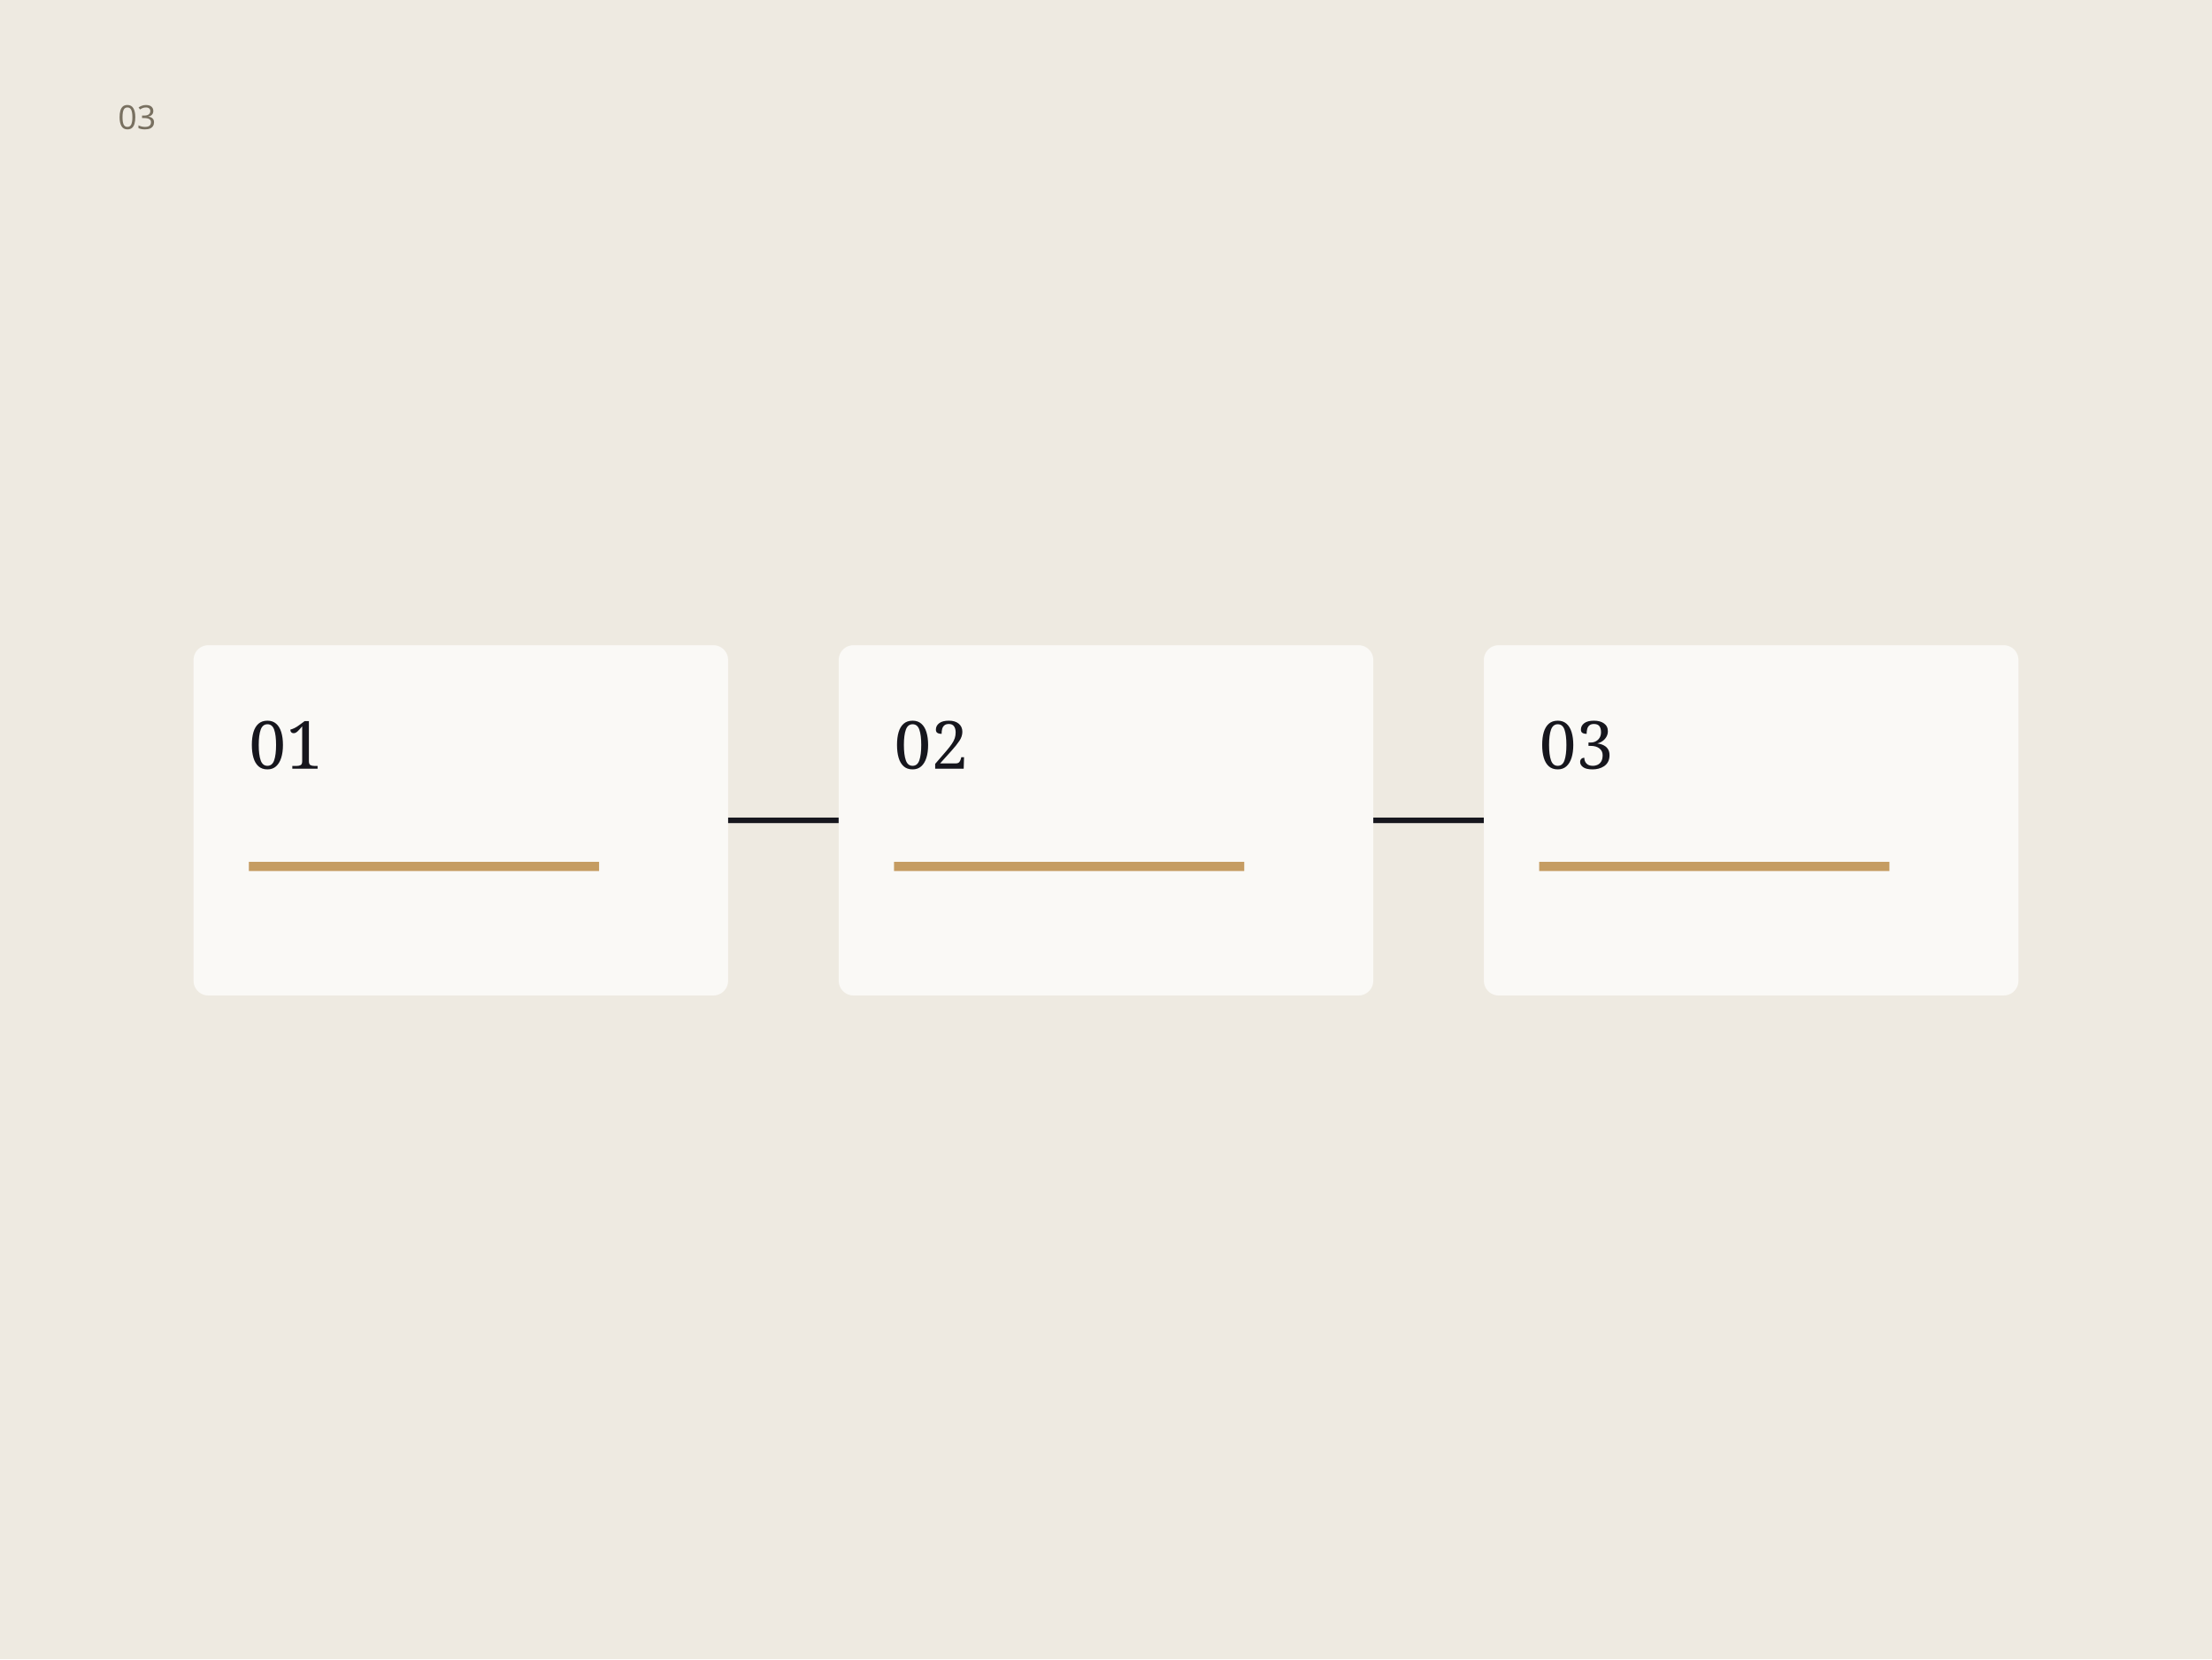
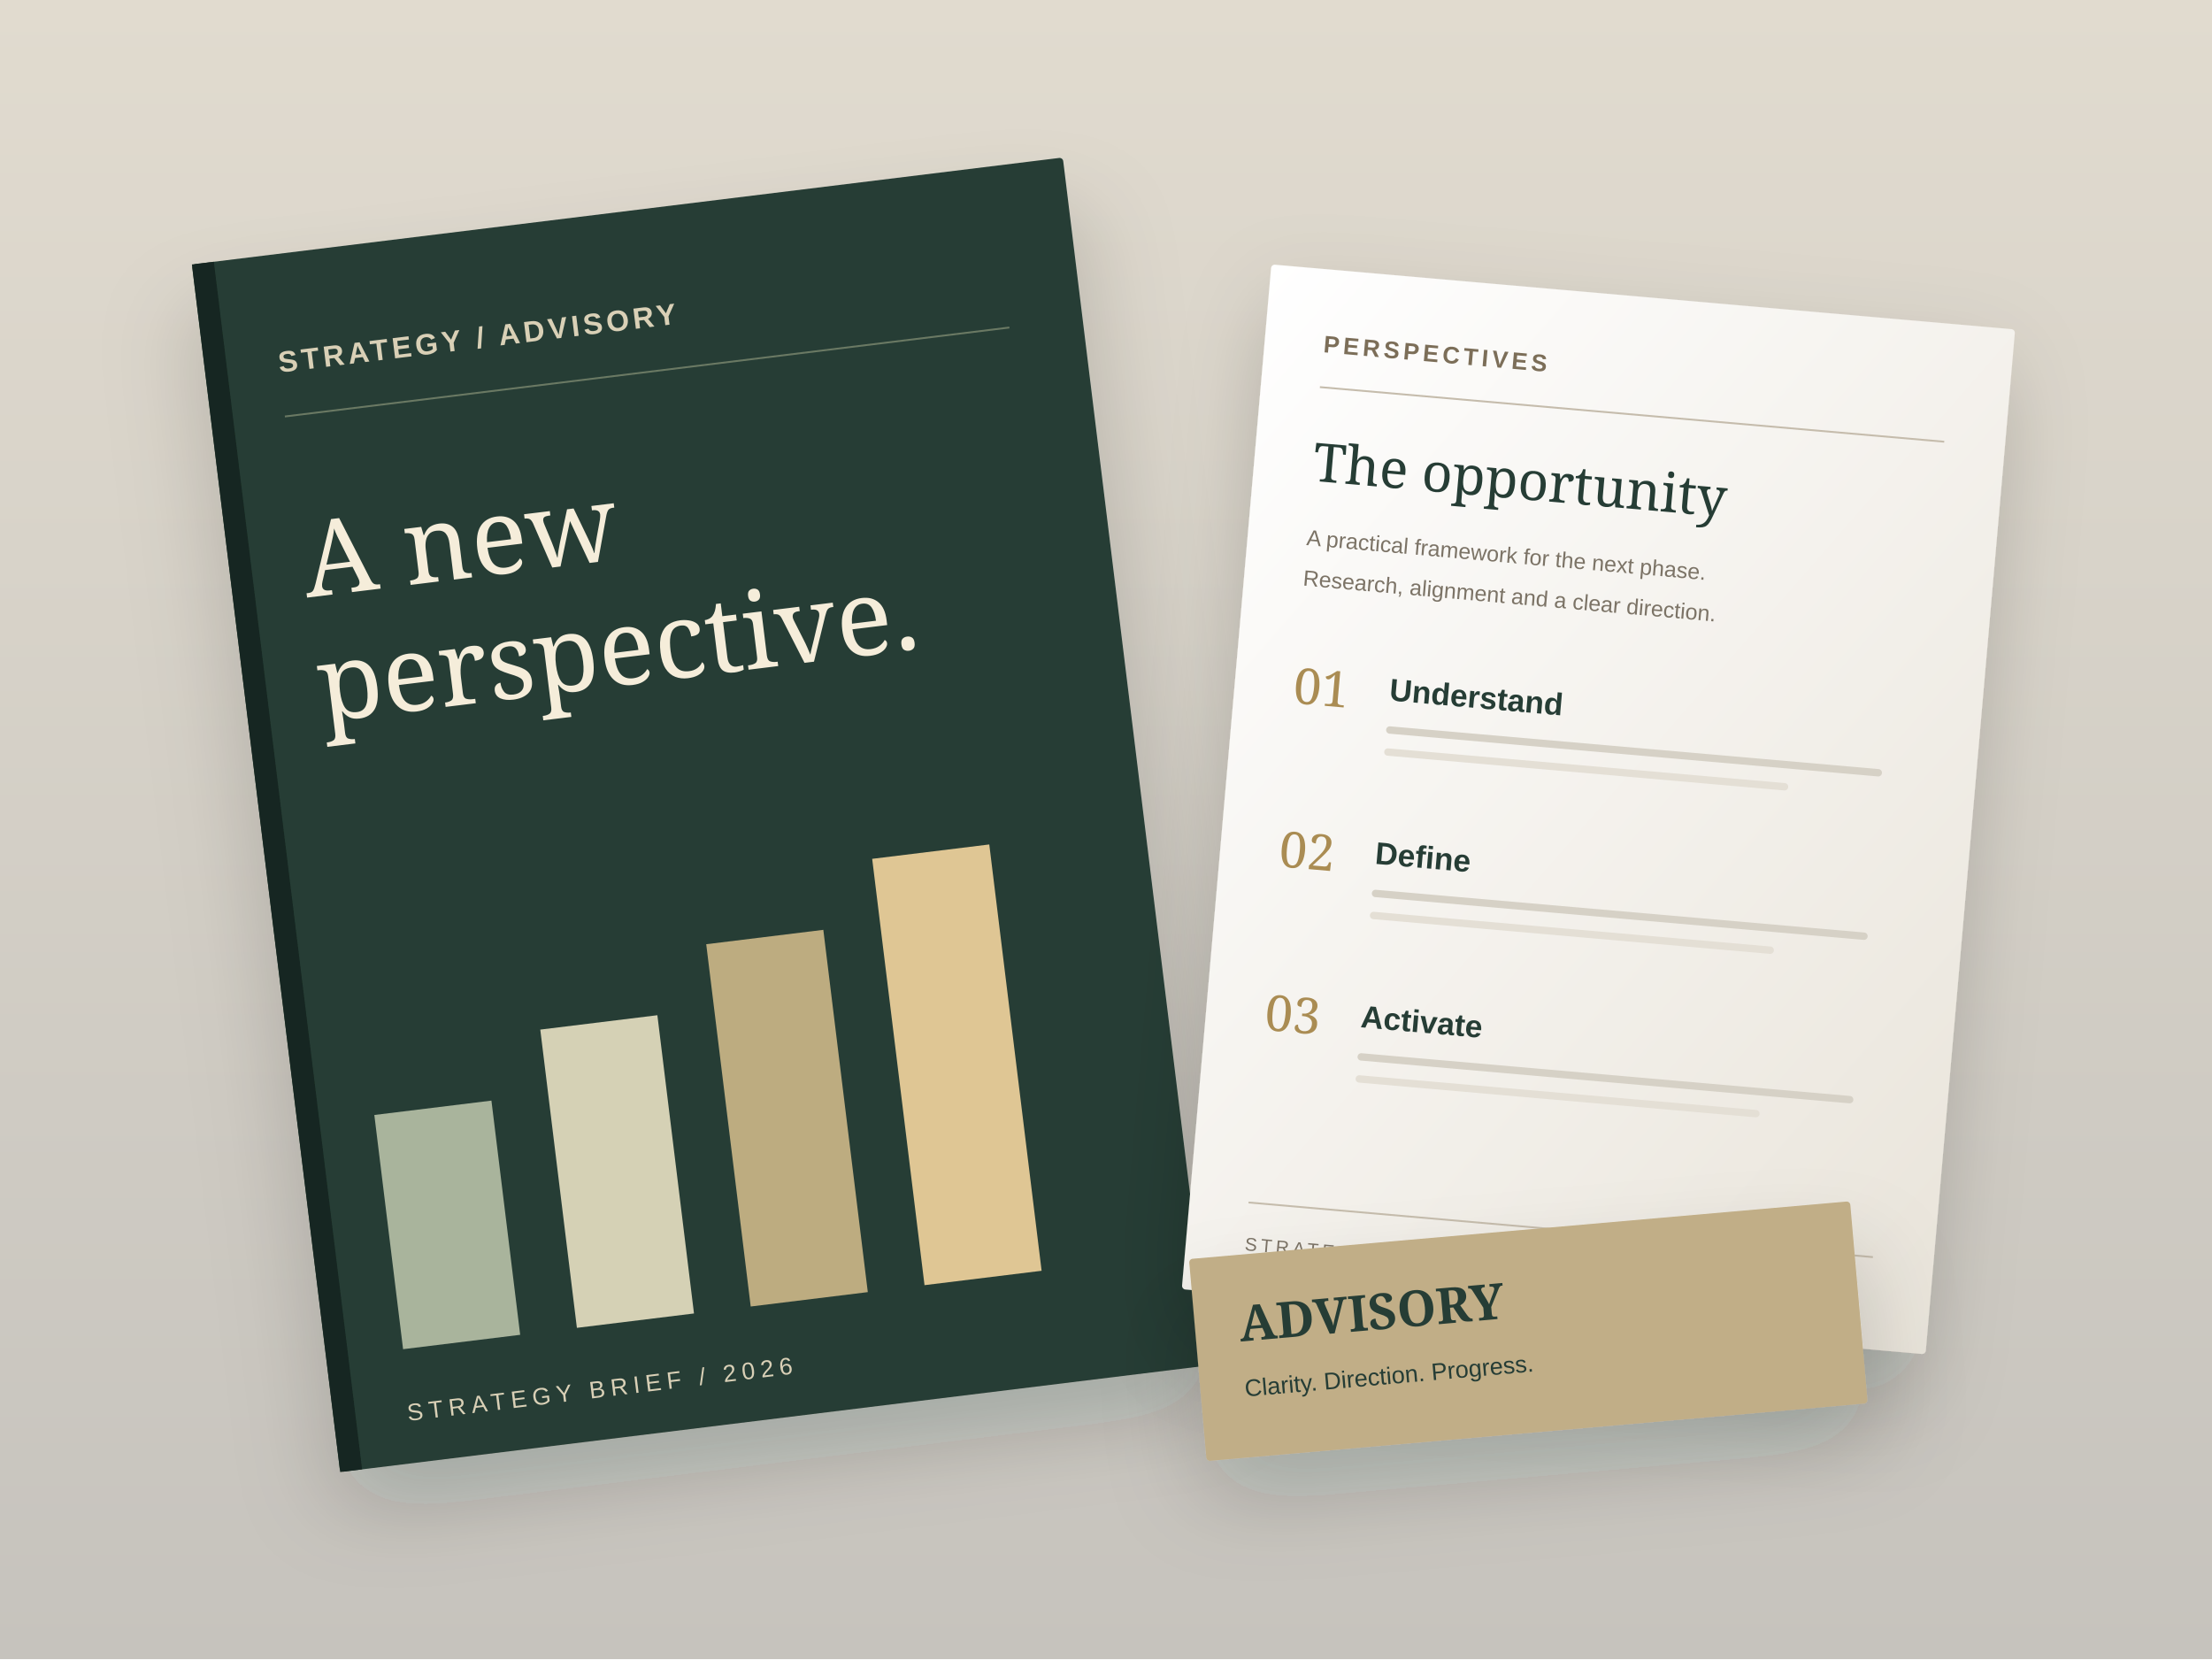
<svg xmlns="http://www.w3.org/2000/svg" viewBox="0 0 1200 900" width="1200" height="900">
-   <rect x="0" y="0" width="1200" height="900" rx="0" fill="#EEEAE1" stroke="none" />
-   <text x="64" y="70" font-family="sans-serif" font-size="18" font-weight="400" fill="#787060">03</text>
-   <rect x="105" y="350" width="290" height="190" rx="8" fill="#FAF9F6" stroke="none" />
-   <text x="135" y="417" font-family="serif" font-size="36" font-weight="400" fill="#16161D">01</text>
-   <path d="M135 470L325 470" fill="none" stroke="#C59C62" stroke-width="5" />
-   <path d="M395 445L455 445" fill="none" stroke="#16161D" stroke-width="3" />
-   <rect x="455" y="350" width="290" height="190" rx="8" fill="#FAF9F6" stroke="none" />
-   <text x="485" y="417" font-family="serif" font-size="36" font-weight="400" fill="#16161D">02</text>
-   <path d="M485 470L675 470" fill="none" stroke="#C59C62" stroke-width="5" />
-   <path d="M745 445L805 445" fill="none" stroke="#16161D" stroke-width="3" />
-   <rect x="805" y="350" width="290" height="190" rx="8" fill="#FAF9F6" stroke="none" />
-   <text x="835" y="417" font-family="serif" font-size="36" font-weight="400" fill="#16161D">03</text>
-   <path d="M835 470L1025 470" fill="none" stroke="#C59C62" stroke-width="5" />
+   <defs>
+     <filter id="shadow" x="-30%" y="-30%" width="170%" height="180%">
+       <feDropShadow dx="0" dy="24" stdDeviation="24" flood-color="#152030" flood-opacity=".18" />
+     </filter>
+     <linearGradient id="paper" x2="1" y2="1">
+       <stop stop-color="#fff" />
+       <stop offset="1" stop-color="#e9e4da" />
+     </linearGradient>
+     <linearGradient id="desk" x2="0" y2="1">
+       <stop stop-color="#e1dbcf" />
+       <stop offset="1" stop-color="#c6c3bd" />
+     </linearGradient>
+     <linearGradient id="glass" x2="1" y2="1">
+       <stop stop-color="#ffffff" stop-opacity=".35" />
+       <stop offset="1" stop-color="#ffffff" stop-opacity="0" />
+     </linearGradient>
+   </defs>
+   <rect x="0" y="0" width="1200" height="900" rx="0" fill="#e1dbcf" />
+   <rect x="0" y="0" width="1200" height="900" rx="0" fill="url(#desk)" />
+   <g transform="translate(142 113) rotate(-7 230 325)" filter="url(#shadow)">
+     <rect x="0" y="0" width="476" height="660" rx="2" fill="#263d36" />
+     <rect x="0" y="0" width="12" height="660" rx="0" fill="#162720" />
+     <text x="40" y="64" font-family="Arial, sans-serif" font-size="16" font-weight="700" fill="#d9d0b6" letter-spacing="2">
+       STRATEGY / ADVISORY
+     </text>
+     <path d="M40 88h396" stroke="#6a7963" />
+     <text x="40" y="187" font-family="Georgia, serif" font-size="57" font-weight="400" fill="#f5edda">
+       A new
+     </text>
+     <text x="40" y="255" font-family="Georgia, serif" font-size="57" font-weight="400" fill="#f5edda">
+       perspective.
+     </text>
+     <rect x="42" y="470" width="64" height="128" rx="0" fill="#a9b49c" />
+     <rect x="137" y="435" width="64" height="163" rx="0" fill="#d5d1b5" />
+     <rect x="232" y="400" width="64" height="198" rx="0" fill="#bdac80" />
+     <rect x="327" y="365" width="64" height="233" rx="0" fill="#dfc694" />
+     <text x="40" y="637" font-family="Arial, sans-serif" font-size="13" font-weight="400" fill="#d9d0b6" letter-spacing="3">
+       STRATEGY BRIEF / 2026
+     </text>
+   </g>
+   <g transform="translate(665 160) rotate(5 202 275)" filter="url(#shadow)">
+     <rect x="0" y="0" width="405" height="558" rx="2" fill="url(#paper)" />
+     <text x="32" y="45" font-family="Arial, sans-serif" font-size="13" font-weight="700" fill="#7b6e59" letter-spacing="2">
+       PERSPECTIVES
+     </text>
+     <path d="M32 64h340" stroke="#c5bcac" />
+     <text x="32" y="115" font-family="Georgia, serif" font-size="29" font-weight="400" fill="#263d36">
+       The opportunity
+     </text>
+     <text x="32" y="150" font-family="Arial, sans-serif" font-size="12" font-weight="400" fill="#7b7366">
+       A practical framework for the next phase.
+     </text>
+     <text x="32" y="172" font-family="Arial, sans-serif" font-size="12" font-weight="400" fill="#7b7366">
+       Research, alignment and a clear direction.
+     </text>
+     <text x="32" y="236" font-family="Georgia, serif" font-size="27" font-weight="400" fill="#aa8c52">
+       01
+     </text>
+     <text x="84" y="230" font-family="Arial, sans-serif" font-size="17" font-weight="700" fill="#263d36">
+       Understand
+     </text>
+     <rect x="84" y="244" width="270" height="4" rx="2" fill="#d6d1c6" />
+     <rect x="84" y="256" width="220" height="4" rx="2" fill="#e4dfd5" />
+     <text x="32" y="325" font-family="Georgia, serif" font-size="27" font-weight="400" fill="#aa8c52">
+       02
+     </text>
+     <text x="84" y="319" font-family="Arial, sans-serif" font-size="17" font-weight="700" fill="#263d36">
+       Define
+     </text>
+     <rect x="84" y="333" width="270" height="4" rx="2" fill="#d6d1c6" />
+     <rect x="84" y="345" width="220" height="4" rx="2" fill="#e4dfd5" />
+     <text x="32" y="414" font-family="Georgia, serif" font-size="27" font-weight="400" fill="#aa8c52">
+       03
+     </text>
+     <text x="84" y="408" font-family="Arial, sans-serif" font-size="17" font-weight="700" fill="#263d36">
+       Activate
+     </text>
+     <rect x="84" y="422" width="270" height="4" rx="2" fill="#d6d1c6" />
+     <rect x="84" y="434" width="220" height="4" rx="2" fill="#e4dfd5" />
+     <path d="M32 508h340" stroke="#c5bcac" />
+     <text x="32" y="534" font-family="Arial, sans-serif" font-size="10" font-weight="400" fill="#7b7366" letter-spacing="2">
+       STRATEGY PRACTICE
+     </text>
+     <text x="349" y="534" font-family="Arial, sans-serif" font-size="10" font-weight="400" fill="#7b7366">
+       04
+     </text>
+   </g>
+   <g transform="translate(645 683) rotate(-5)" filter="url(#shadow)">
+     <rect x="0" y="0" width="360" height="110" rx="2" fill="#c1ae87" />
+     <text x="24" y="47" font-family="Georgia, serif" font-size="27" font-weight="700" fill="#263d36">
+       ADVISORY
+     </text>
+     <text x="24" y="77" font-family="Arial, sans-serif" font-size="13" font-weight="400" fill="#263d36">
+       Clarity. Direction. Progress.
+     </text>
+   </g>
</svg>
